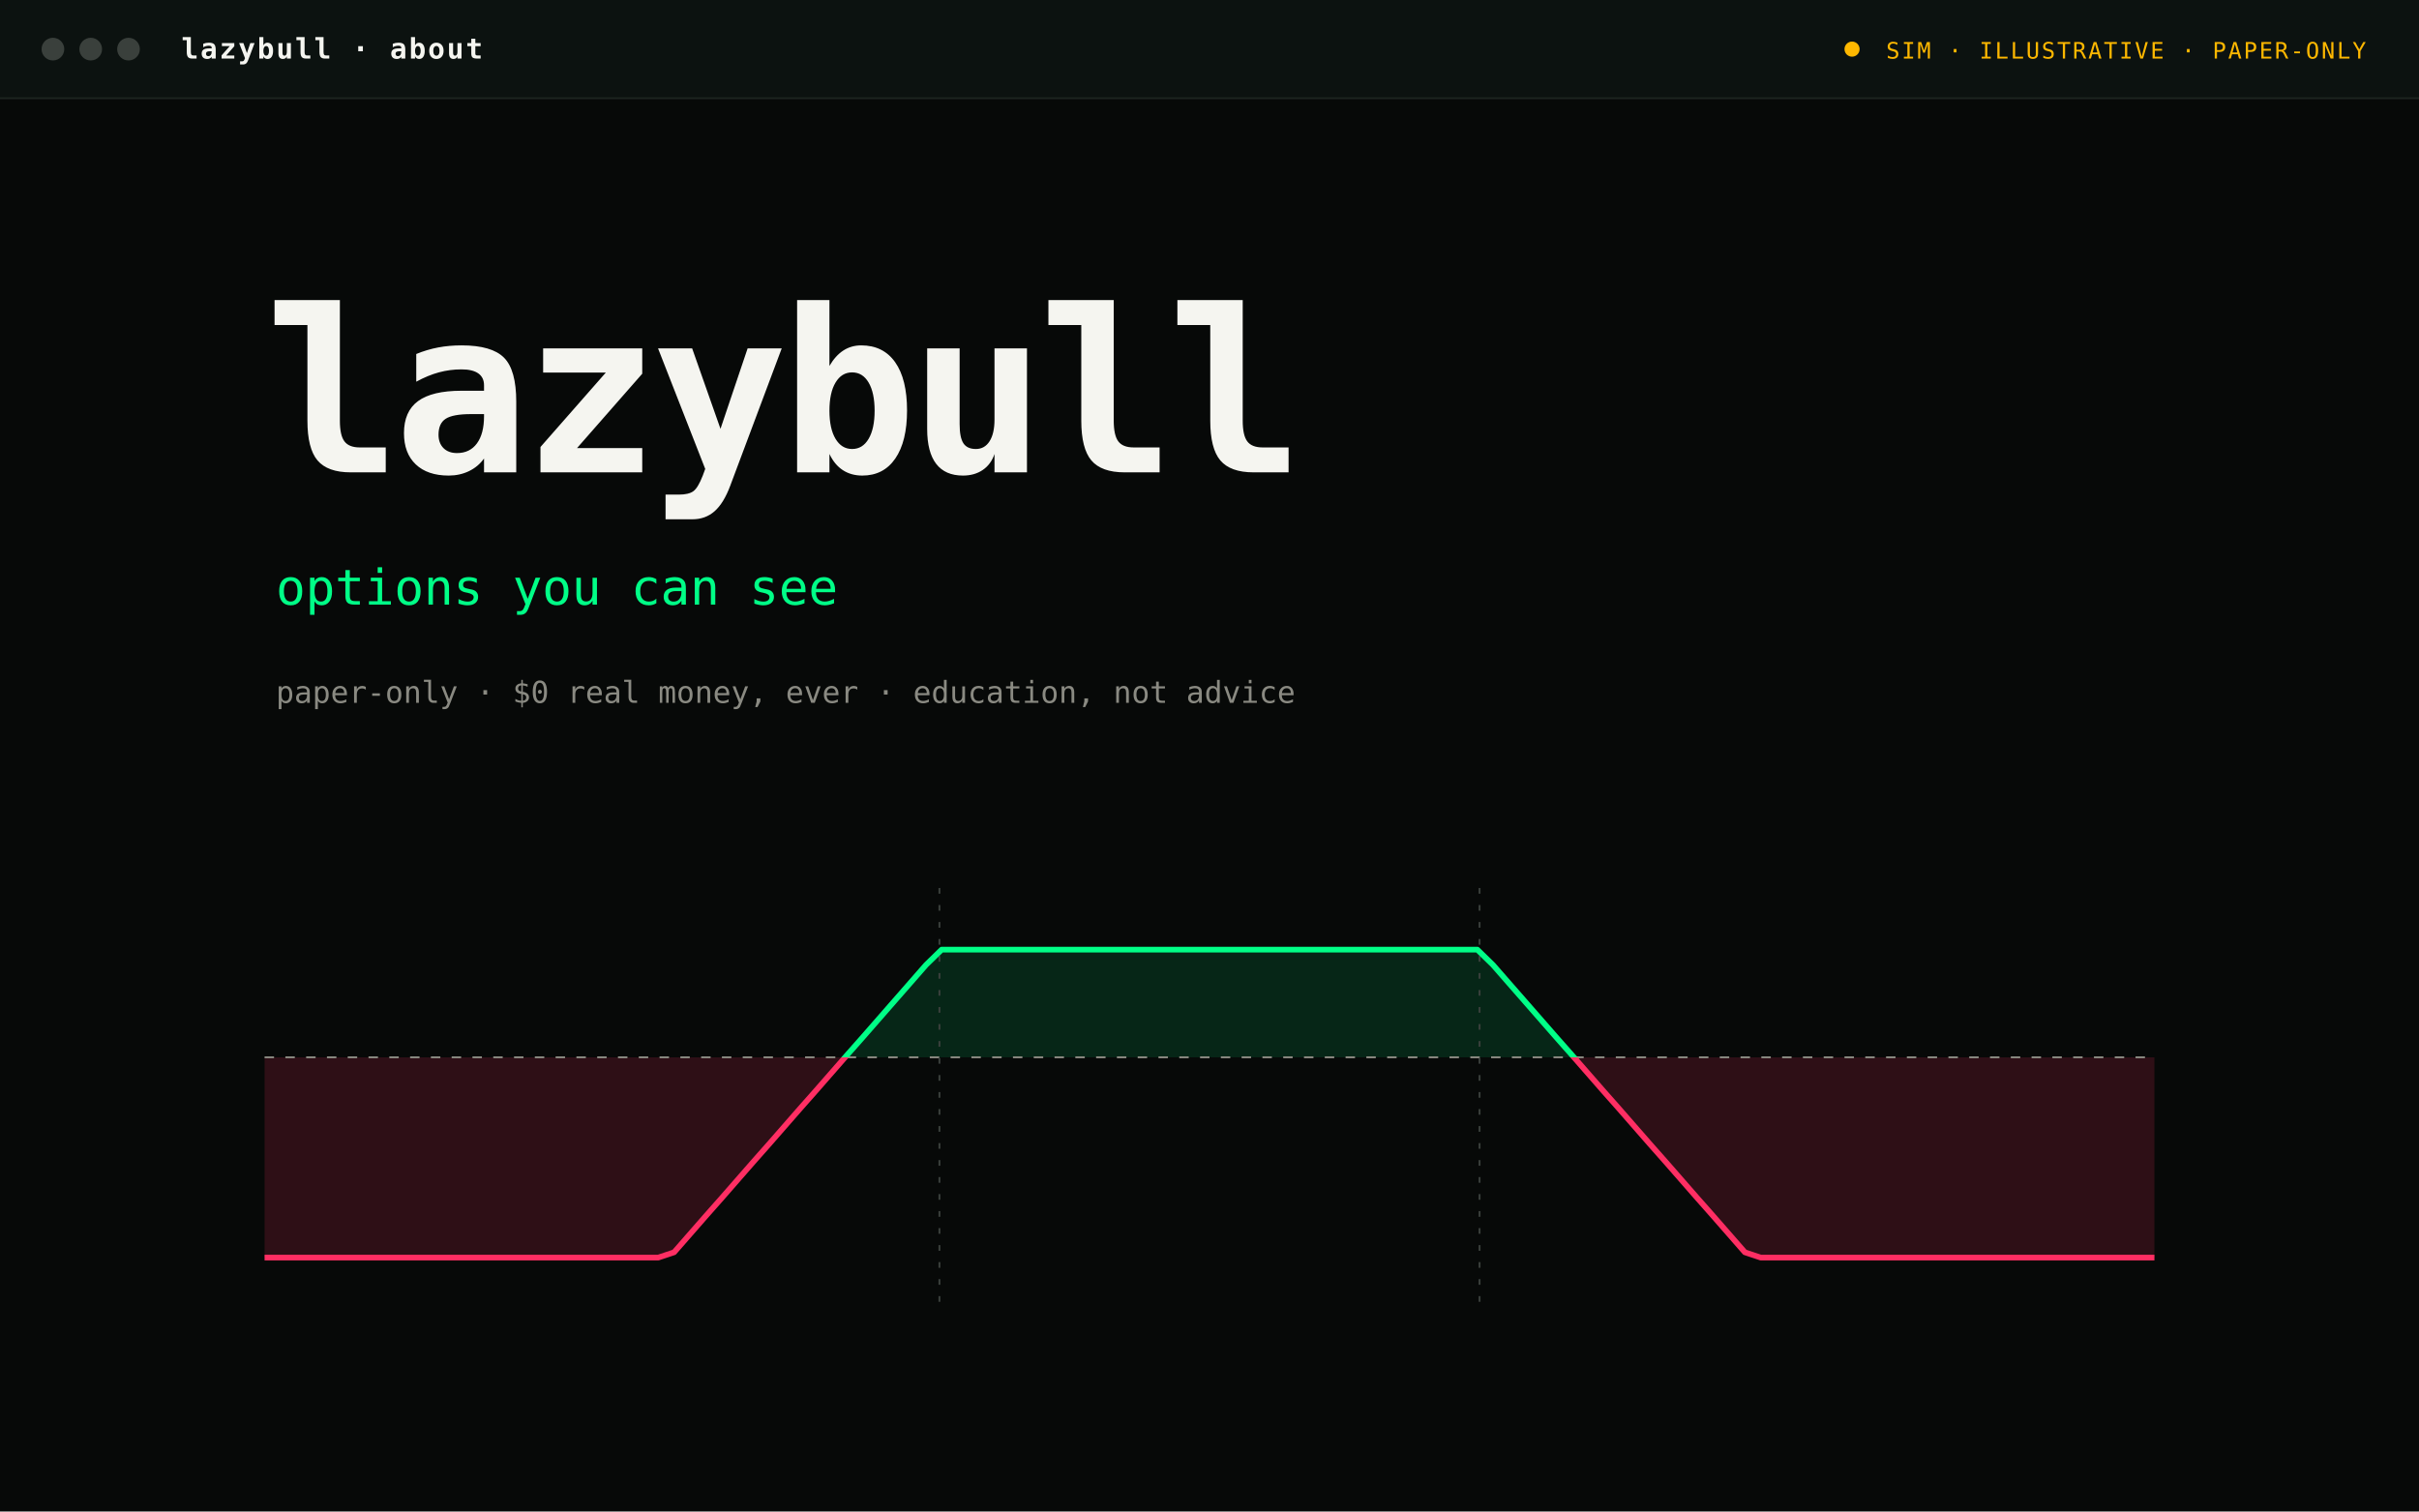
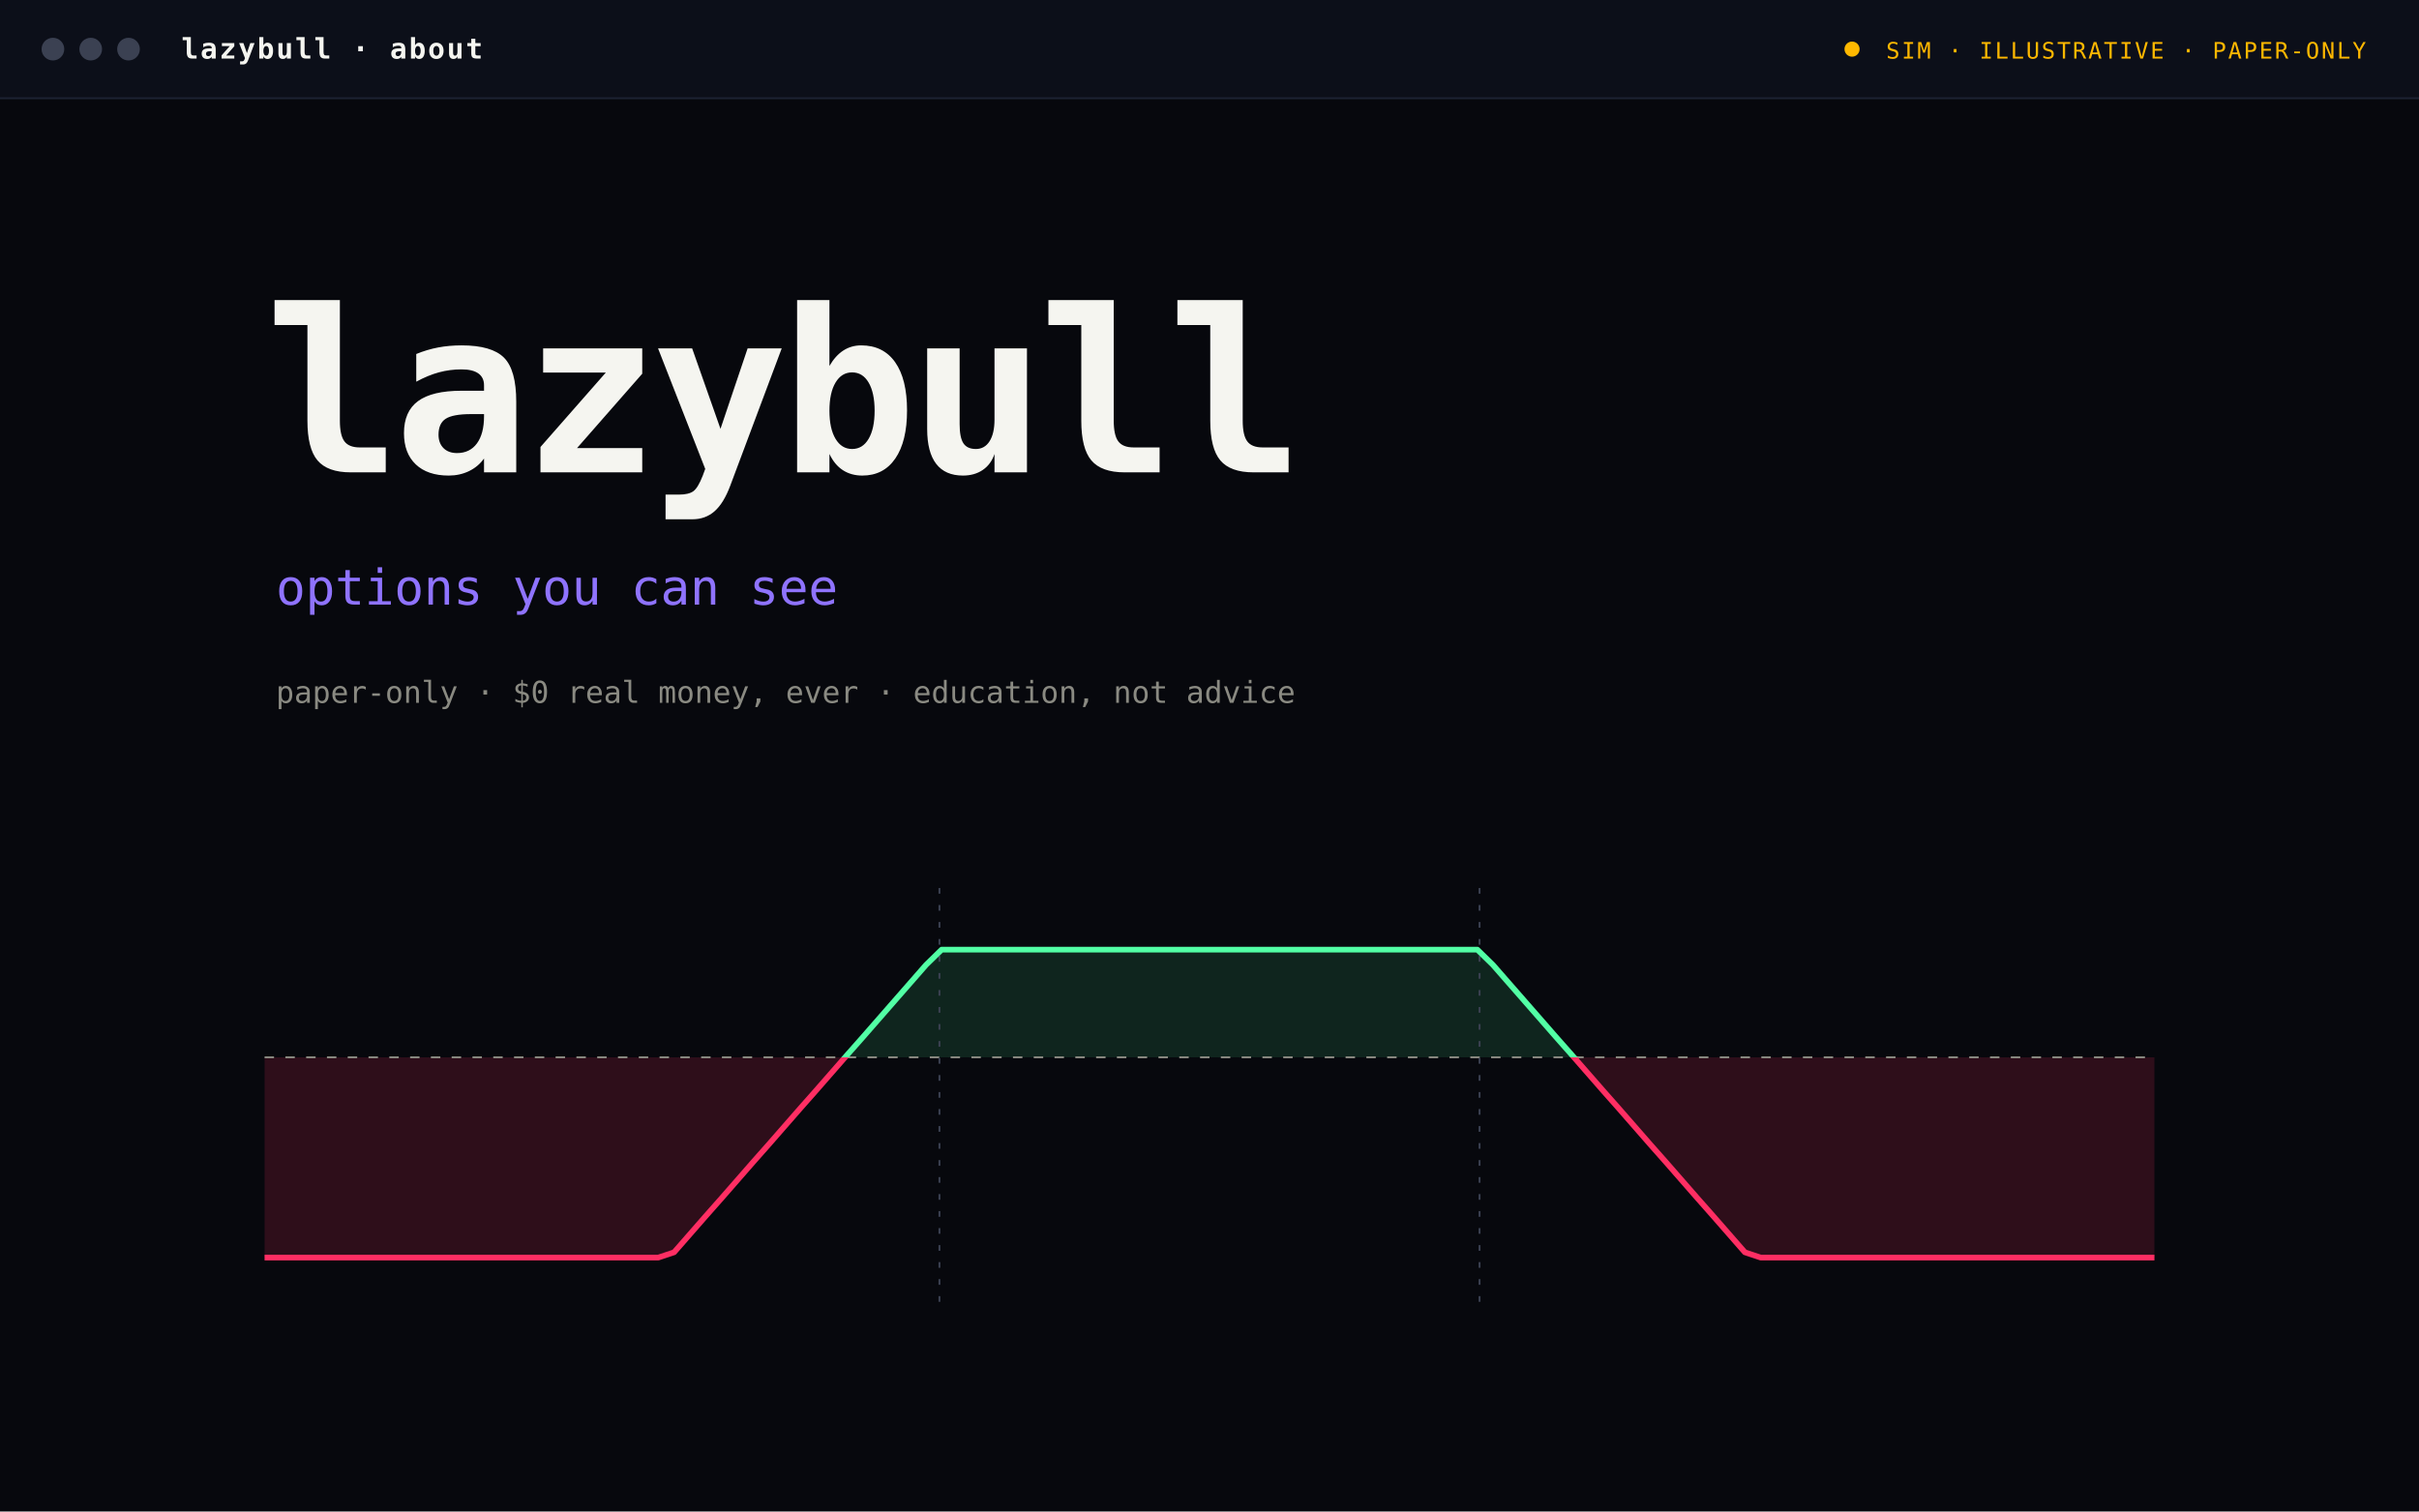
<svg xmlns="http://www.w3.org/2000/svg" width="1280" height="800" viewBox="0 0 1280 800">
-   <rect width="1280" height="800" fill="#070908" />
-   <rect x="0" y="0" width="1280" height="52" fill="#0c1210" />
-   <line x1="0.0" y1="52.0" x2="1280.0" y2="52.0" stroke="#1d2420" stroke-width="1" />
-   <circle cx="28" cy="26" r="6" fill="#3a403c" />
-   <circle cx="48" cy="26" r="6" fill="#3a403c" />
-   <circle cx="68" cy="26" r="6" fill="#3a403c" />
+   <rect width="1280" height="800" fill="#07080d" />
+   <rect x="0" y="0" width="1280" height="52" fill="#0c0f19" />
+   <line x1="0.0" y1="52.0" x2="1280.0" y2="52.0" stroke="#1c2232" stroke-width="1" />
+   <circle cx="28" cy="26" r="6" fill="#3b4152" />
+   <circle cx="48" cy="26" r="6" fill="#3b4152" />
+   <circle cx="68" cy="26" r="6" fill="#3b4152" />
  <text x="96.0" y="31.0" font-family="JetBrains Mono, ui-monospace, Menlo, monospace" font-size="15" font-weight="600" fill="#f5f5f0" text-anchor="start" letter-spacing="1">lazybull · about</text>
  <circle cx="980" cy="26" r="4" fill="#ffb800" />
  <text x="1252.0" y="31.0" font-family="JetBrains Mono, ui-monospace, Menlo, monospace" font-size="12" font-weight="500" fill="#ffb800" text-anchor="end" letter-spacing="1">SIM · ILLUSTRATIVE · PAPER-ONLY</text>
  <text x="140.0" y="250.0" font-family="JetBrains Mono, ui-monospace, Menlo, monospace" font-size="120" font-weight="700" fill="#f5f5f0" text-anchor="start" letter-spacing="-4">lazybull</text>
-   <text x="146.0" y="320.0" font-family="JetBrains Mono, ui-monospace, Menlo, monospace" font-size="26" font-weight="500" fill="#00ff87" text-anchor="start" letter-spacing="0">options you can see</text>
+   <text x="146.0" y="320.0" font-family="JetBrains Mono, ui-monospace, Menlo, monospace" font-size="26" font-weight="500" fill="#8f73ff" text-anchor="start" letter-spacing="0">options you can see</text>
  <text x="146.0" y="372.0" font-family="JetBrains Mono, ui-monospace, Menlo, monospace" font-size="16" font-weight="500" fill="#8a8a82" text-anchor="start" letter-spacing="0">paper-only · $0 real money, ever · education, not advice</text>
  <defs>
    <clipPath id="ab-up">
      <rect x="140" y="464" width="1000" height="95.6" />
    </clipPath>
    <clipPath id="ab-dn">
      <rect x="140" y="559.6" width="1000" height="136.4" />
    </clipPath>
  </defs>
-   <path d="M140.0,559.6 L140.0,665.6 L148.3,665.6 L156.7,665.6 L165.0,665.6 L173.3,665.6 L181.7,665.6 L190.0,665.6 L198.3,665.6 L206.7,665.6 L215.0,665.6 L223.3,665.6 L231.7,665.6 L240.0,665.6 L248.3,665.6 L256.7,665.6 L265.0,665.6 L273.3,665.6 L281.7,665.6 L290.0,665.6 L298.3,665.6 L306.7,665.6 L315.0,665.6 L323.3,665.6 L331.7,665.6 L340.0,665.6 L348.3,665.6 L356.7,662.8 L365.0,653.3 L373.3,643.8 L381.7,634.3 L390.0,624.8 L398.3,615.3 L406.7,605.8 L415.0,596.3 L423.3,586.8 L431.7,577.3 L440.0,567.8 L448.3,558.3 L456.7,548.8 L465.0,539.3 L473.3,529.8 L481.7,520.2 L490.0,510.7 L498.3,502.6 L506.7,502.6 L515.0,502.6 L523.3,502.6 L531.7,502.6 L540.0,502.6 L548.3,502.6 L556.7,502.6 L565.0,502.6 L573.3,502.6 L581.7,502.6 L590.0,502.6 L598.3,502.6 L606.7,502.6 L615.0,502.6 L623.3,502.6 L631.7,502.6 L640.0,502.6 L648.3,502.6 L656.7,502.6 L665.0,502.6 L673.3,502.6 L681.7,502.6 L690.0,502.6 L698.3,502.6 L706.7,502.6 L715.0,502.6 L723.3,502.6 L731.7,502.6 L740.0,502.6 L748.3,502.6 L756.7,502.6 L765.0,502.6 L773.3,502.6 L781.7,502.6 L790.0,510.7 L798.3,520.2 L806.7,529.8 L815.0,539.3 L823.3,548.8 L831.7,558.3 L840.0,567.8 L848.3,577.3 L856.7,586.8 L865.0,596.3 L873.3,605.8 L881.7,615.3 L890.0,624.8 L898.3,634.3 L906.7,643.8 L915.0,653.3 L923.3,662.8 L931.7,665.6 L940.0,665.6 L948.3,665.6 L956.7,665.6 L965.0,665.6 L973.3,665.6 L981.7,665.6 L990.0,665.6 L998.3,665.6 L1006.7,665.6 L1015.0,665.6 L1023.3,665.6 L1031.7,665.6 L1040.0,665.6 L1048.3,665.6 L1056.7,665.6 L1065.0,665.6 L1073.3,665.6 L1081.7,665.6 L1090.0,665.6 L1098.3,665.6 L1106.7,665.6 L1115.0,665.6 L1123.3,665.6 L1131.7,665.6 L1140.0,665.6 L1140.0,559.6 Z" fill="#00ff87" fill-opacity="0.12" clip-path="url(#ab-up)" />
+   <path d="M140.0,559.6 L140.0,665.6 L148.3,665.6 L156.7,665.6 L165.0,665.6 L173.3,665.6 L181.7,665.6 L190.0,665.6 L198.3,665.6 L206.7,665.6 L215.0,665.6 L223.3,665.6 L231.7,665.6 L240.0,665.6 L248.3,665.6 L256.7,665.6 L265.0,665.6 L273.3,665.6 L281.7,665.6 L290.0,665.6 L298.3,665.6 L306.7,665.6 L315.0,665.6 L323.3,665.6 L331.7,665.6 L340.0,665.6 L348.3,665.6 L356.7,662.8 L365.0,653.3 L373.3,643.8 L381.7,634.3 L390.0,624.8 L398.3,615.3 L406.7,605.8 L415.0,596.3 L423.3,586.8 L431.7,577.3 L440.0,567.8 L448.3,558.3 L456.7,548.8 L465.0,539.3 L473.3,529.8 L481.7,520.2 L490.0,510.7 L498.3,502.6 L506.7,502.6 L515.0,502.6 L523.3,502.6 L531.7,502.6 L540.0,502.6 L548.3,502.6 L556.7,502.6 L565.0,502.6 L573.3,502.6 L581.7,502.6 L590.0,502.6 L598.3,502.6 L606.7,502.6 L615.0,502.6 L623.3,502.6 L631.7,502.6 L640.0,502.6 L648.3,502.6 L656.7,502.6 L665.0,502.6 L673.3,502.6 L681.7,502.6 L690.0,502.6 L698.3,502.6 L706.7,502.6 L715.0,502.6 L723.3,502.6 L731.7,502.6 L740.0,502.6 L748.3,502.6 L756.7,502.6 L765.0,502.6 L773.3,502.6 L781.7,502.6 L790.0,510.7 L798.3,520.2 L806.7,529.8 L815.0,539.3 L823.3,548.8 L831.7,558.3 L840.0,567.8 L848.3,577.3 L856.7,586.8 L865.0,596.3 L873.3,605.8 L881.7,615.3 L890.0,624.8 L898.3,634.3 L906.7,643.8 L915.0,653.3 L923.3,662.8 L931.7,665.6 L940.0,665.6 L948.3,665.6 L956.7,665.6 L965.0,665.6 L973.3,665.6 L981.7,665.6 L990.0,665.6 L998.3,665.6 L1006.7,665.6 L1015.0,665.6 L1023.3,665.6 L1031.7,665.6 L1040.0,665.6 L1048.3,665.6 L1056.7,665.6 L1065.0,665.6 L1073.3,665.6 L1081.7,665.6 L1090.0,665.6 L1098.3,665.6 L1106.7,665.6 L1115.0,665.6 L1123.3,665.6 L1131.7,665.6 L1140.0,665.6 L1140.0,559.6 Z" fill="#52ffa5" fill-opacity="0.12" clip-path="url(#ab-up)" />
  <path d="M140.0,559.6 L140.0,665.6 L148.3,665.6 L156.7,665.6 L165.0,665.6 L173.3,665.6 L181.7,665.6 L190.0,665.6 L198.3,665.6 L206.7,665.6 L215.0,665.6 L223.3,665.6 L231.7,665.6 L240.0,665.6 L248.3,665.6 L256.7,665.6 L265.0,665.6 L273.3,665.6 L281.7,665.6 L290.0,665.6 L298.3,665.6 L306.7,665.6 L315.0,665.6 L323.3,665.6 L331.7,665.6 L340.0,665.6 L348.3,665.6 L356.7,662.8 L365.0,653.3 L373.3,643.8 L381.7,634.3 L390.0,624.8 L398.3,615.3 L406.7,605.8 L415.0,596.3 L423.3,586.8 L431.7,577.3 L440.0,567.8 L448.3,558.3 L456.7,548.8 L465.0,539.3 L473.3,529.8 L481.7,520.2 L490.0,510.7 L498.3,502.6 L506.7,502.6 L515.0,502.6 L523.3,502.6 L531.7,502.6 L540.0,502.6 L548.3,502.6 L556.7,502.6 L565.0,502.6 L573.3,502.6 L581.7,502.6 L590.0,502.6 L598.3,502.6 L606.7,502.6 L615.0,502.6 L623.3,502.6 L631.7,502.6 L640.0,502.6 L648.3,502.6 L656.7,502.6 L665.0,502.6 L673.3,502.6 L681.7,502.6 L690.0,502.6 L698.3,502.6 L706.7,502.6 L715.0,502.6 L723.3,502.6 L731.7,502.6 L740.0,502.6 L748.3,502.6 L756.7,502.6 L765.0,502.6 L773.3,502.6 L781.7,502.6 L790.0,510.7 L798.3,520.2 L806.7,529.8 L815.0,539.3 L823.3,548.8 L831.7,558.3 L840.0,567.8 L848.3,577.3 L856.7,586.8 L865.0,596.3 L873.3,605.8 L881.7,615.3 L890.0,624.8 L898.3,634.3 L906.7,643.8 L915.0,653.3 L923.3,662.8 L931.7,665.6 L940.0,665.6 L948.3,665.6 L956.7,665.6 L965.0,665.6 L973.3,665.6 L981.7,665.6 L990.0,665.6 L998.3,665.6 L1006.7,665.6 L1015.0,665.6 L1023.3,665.6 L1031.7,665.6 L1040.0,665.6 L1048.3,665.6 L1056.7,665.6 L1065.0,665.6 L1073.3,665.6 L1081.7,665.6 L1090.0,665.6 L1098.3,665.6 L1106.7,665.6 L1115.0,665.6 L1123.3,665.6 L1131.7,665.6 L1140.0,665.6 L1140.0,559.6 Z" fill="#ff2e63" fill-opacity="0.16" clip-path="url(#ab-dn)" />
  <line x1="140.0" y1="559.6" x2="1140.0" y2="559.6" stroke="#8a8a82" stroke-width="1" stroke-dasharray="5 6" />
-   <line x1="497.1" y1="470.0" x2="497.1" y2="690.0" stroke="#3a403c" stroke-width="1" stroke-dasharray="3 6" />
-   <line x1="782.9" y1="470.0" x2="782.9" y2="690.0" stroke="#3a403c" stroke-width="1" stroke-dasharray="3 6" />
+   <line x1="497.1" y1="470.0" x2="497.1" y2="690.0" stroke="#3b4152" stroke-width="1" stroke-dasharray="3 6" />
+   <line x1="782.9" y1="470.0" x2="782.9" y2="690.0" stroke="#3b4152" stroke-width="1" stroke-dasharray="3 6" />
  <g clip-path="url(#ab-up)">
-     <polyline points="140.0,665.6 148.3,665.6 156.7,665.6 165.0,665.6 173.3,665.6 181.7,665.6 190.0,665.6 198.3,665.6 206.7,665.6 215.0,665.6 223.3,665.6 231.7,665.6 240.0,665.6 248.3,665.6 256.7,665.6 265.0,665.6 273.3,665.6 281.7,665.6 290.0,665.6 298.3,665.6 306.7,665.6 315.0,665.6 323.3,665.6 331.7,665.6 340.0,665.6 348.3,665.6 356.7,662.8 365.0,653.3 373.3,643.8 381.7,634.3 390.0,624.8 398.3,615.3 406.7,605.8 415.0,596.3 423.3,586.8 431.7,577.3 440.0,567.8 448.3,558.3 456.7,548.8 465.0,539.3 473.3,529.8 481.7,520.2 490.0,510.7 498.3,502.6 506.7,502.6 515.0,502.6 523.3,502.6 531.7,502.6 540.0,502.6 548.3,502.6 556.7,502.6 565.0,502.6 573.3,502.6 581.7,502.6 590.0,502.6 598.3,502.6 606.7,502.6 615.0,502.6 623.3,502.6 631.7,502.6 640.0,502.6 648.3,502.6 656.7,502.6 665.0,502.6 673.3,502.6 681.7,502.6 690.0,502.6 698.3,502.6 706.7,502.6 715.0,502.6 723.3,502.6 731.7,502.6 740.0,502.6 748.3,502.6 756.7,502.6 765.0,502.6 773.3,502.6 781.7,502.6 790.0,510.7 798.3,520.2 806.7,529.8 815.0,539.3 823.3,548.8 831.7,558.3 840.0,567.8 848.3,577.3 856.7,586.8 865.0,596.3 873.3,605.8 881.7,615.3 890.0,624.8 898.3,634.3 906.7,643.8 915.0,653.3 923.3,662.8 931.7,665.6 940.0,665.6 948.3,665.6 956.7,665.6 965.0,665.6 973.3,665.6 981.7,665.6 990.0,665.6 998.3,665.6 1006.7,665.6 1015.0,665.6 1023.3,665.6 1031.7,665.6 1040.0,665.6 1048.3,665.6 1056.7,665.6 1065.0,665.6 1073.3,665.6 1081.7,665.6 1090.0,665.6 1098.3,665.6 1106.7,665.6 1115.0,665.6 1123.3,665.6 1131.7,665.6 1140.0,665.6" fill="none" stroke="#00ff87" stroke-width="3" stroke-linejoin="round" stroke-linecap="round" />
+     <polyline points="140.0,665.6 148.3,665.6 156.7,665.6 165.0,665.6 173.3,665.6 181.7,665.6 190.0,665.6 198.3,665.6 206.7,665.6 215.0,665.6 223.3,665.6 231.7,665.6 240.0,665.6 248.3,665.6 256.7,665.6 265.0,665.6 273.3,665.6 281.7,665.6 290.0,665.6 298.3,665.6 306.7,665.6 315.0,665.6 323.3,665.6 331.7,665.6 340.0,665.6 348.3,665.6 356.7,662.8 365.0,653.3 373.3,643.8 381.7,634.3 390.0,624.8 398.3,615.3 406.7,605.8 415.0,596.3 423.3,586.8 431.7,577.3 440.0,567.8 448.3,558.3 456.7,548.8 465.0,539.3 473.3,529.8 481.7,520.2 490.0,510.7 498.3,502.6 506.7,502.6 515.0,502.6 523.3,502.6 531.7,502.6 540.0,502.6 548.3,502.6 556.7,502.6 565.0,502.6 573.3,502.6 581.7,502.6 590.0,502.6 598.3,502.6 606.7,502.6 615.0,502.6 623.3,502.6 631.7,502.6 640.0,502.6 648.3,502.6 656.7,502.6 665.0,502.6 673.3,502.6 681.7,502.6 690.0,502.6 698.3,502.6 706.7,502.6 715.0,502.6 723.3,502.6 731.7,502.6 740.0,502.6 748.3,502.6 756.7,502.6 765.0,502.6 773.3,502.6 781.7,502.6 790.0,510.7 798.3,520.2 806.7,529.8 815.0,539.3 823.3,548.8 831.7,558.3 840.0,567.8 848.3,577.3 856.7,586.8 865.0,596.3 873.3,605.8 881.7,615.3 890.0,624.8 898.3,634.3 906.7,643.8 915.0,653.3 923.3,662.8 931.7,665.6 940.0,665.6 948.3,665.6 956.7,665.6 965.0,665.6 973.3,665.6 981.7,665.6 990.0,665.6 998.3,665.6 1006.7,665.6 1015.0,665.6 1023.3,665.6 1031.7,665.6 1040.0,665.6 1048.3,665.6 1056.7,665.6 1065.0,665.6 1073.3,665.6 1081.7,665.6 1090.0,665.6 1098.3,665.6 1106.7,665.6 1115.0,665.6 1123.3,665.6 1131.7,665.6 1140.0,665.6" fill="none" stroke="#52ffa5" stroke-width="3" stroke-linejoin="round" stroke-linecap="round" />
  </g>
  <g clip-path="url(#ab-dn)">
    <polyline points="140.0,665.6 148.3,665.6 156.7,665.6 165.0,665.6 173.3,665.6 181.7,665.6 190.0,665.6 198.3,665.6 206.7,665.6 215.0,665.6 223.3,665.6 231.7,665.6 240.0,665.6 248.3,665.6 256.7,665.6 265.0,665.6 273.3,665.6 281.7,665.6 290.0,665.6 298.3,665.6 306.7,665.6 315.0,665.6 323.3,665.6 331.7,665.6 340.0,665.6 348.3,665.6 356.7,662.8 365.0,653.3 373.3,643.8 381.7,634.3 390.0,624.8 398.3,615.3 406.7,605.8 415.0,596.3 423.3,586.8 431.7,577.3 440.0,567.8 448.3,558.3 456.7,548.8 465.0,539.3 473.3,529.8 481.7,520.2 490.0,510.7 498.3,502.6 506.7,502.6 515.0,502.6 523.3,502.6 531.7,502.6 540.0,502.6 548.3,502.6 556.7,502.6 565.0,502.6 573.3,502.6 581.7,502.6 590.0,502.6 598.3,502.6 606.7,502.6 615.0,502.6 623.3,502.6 631.7,502.6 640.0,502.6 648.3,502.6 656.7,502.6 665.0,502.6 673.3,502.6 681.7,502.6 690.0,502.6 698.3,502.6 706.7,502.6 715.0,502.6 723.3,502.6 731.7,502.6 740.0,502.6 748.3,502.6 756.7,502.6 765.0,502.6 773.3,502.6 781.7,502.6 790.0,510.7 798.3,520.2 806.7,529.8 815.0,539.3 823.3,548.8 831.7,558.3 840.0,567.8 848.3,577.3 856.7,586.8 865.0,596.3 873.3,605.8 881.7,615.3 890.0,624.8 898.3,634.3 906.7,643.8 915.0,653.3 923.3,662.8 931.7,665.6 940.0,665.6 948.3,665.6 956.7,665.6 965.0,665.6 973.3,665.6 981.7,665.6 990.0,665.6 998.3,665.6 1006.7,665.6 1015.0,665.6 1023.3,665.6 1031.7,665.6 1040.0,665.6 1048.3,665.6 1056.7,665.6 1065.0,665.6 1073.3,665.6 1081.7,665.6 1090.0,665.6 1098.3,665.6 1106.7,665.6 1115.0,665.6 1123.3,665.6 1131.7,665.6 1140.0,665.6" fill="none" stroke="#ff2e63" stroke-width="3" stroke-linejoin="round" stroke-linecap="round" />
  </g>
</svg>
